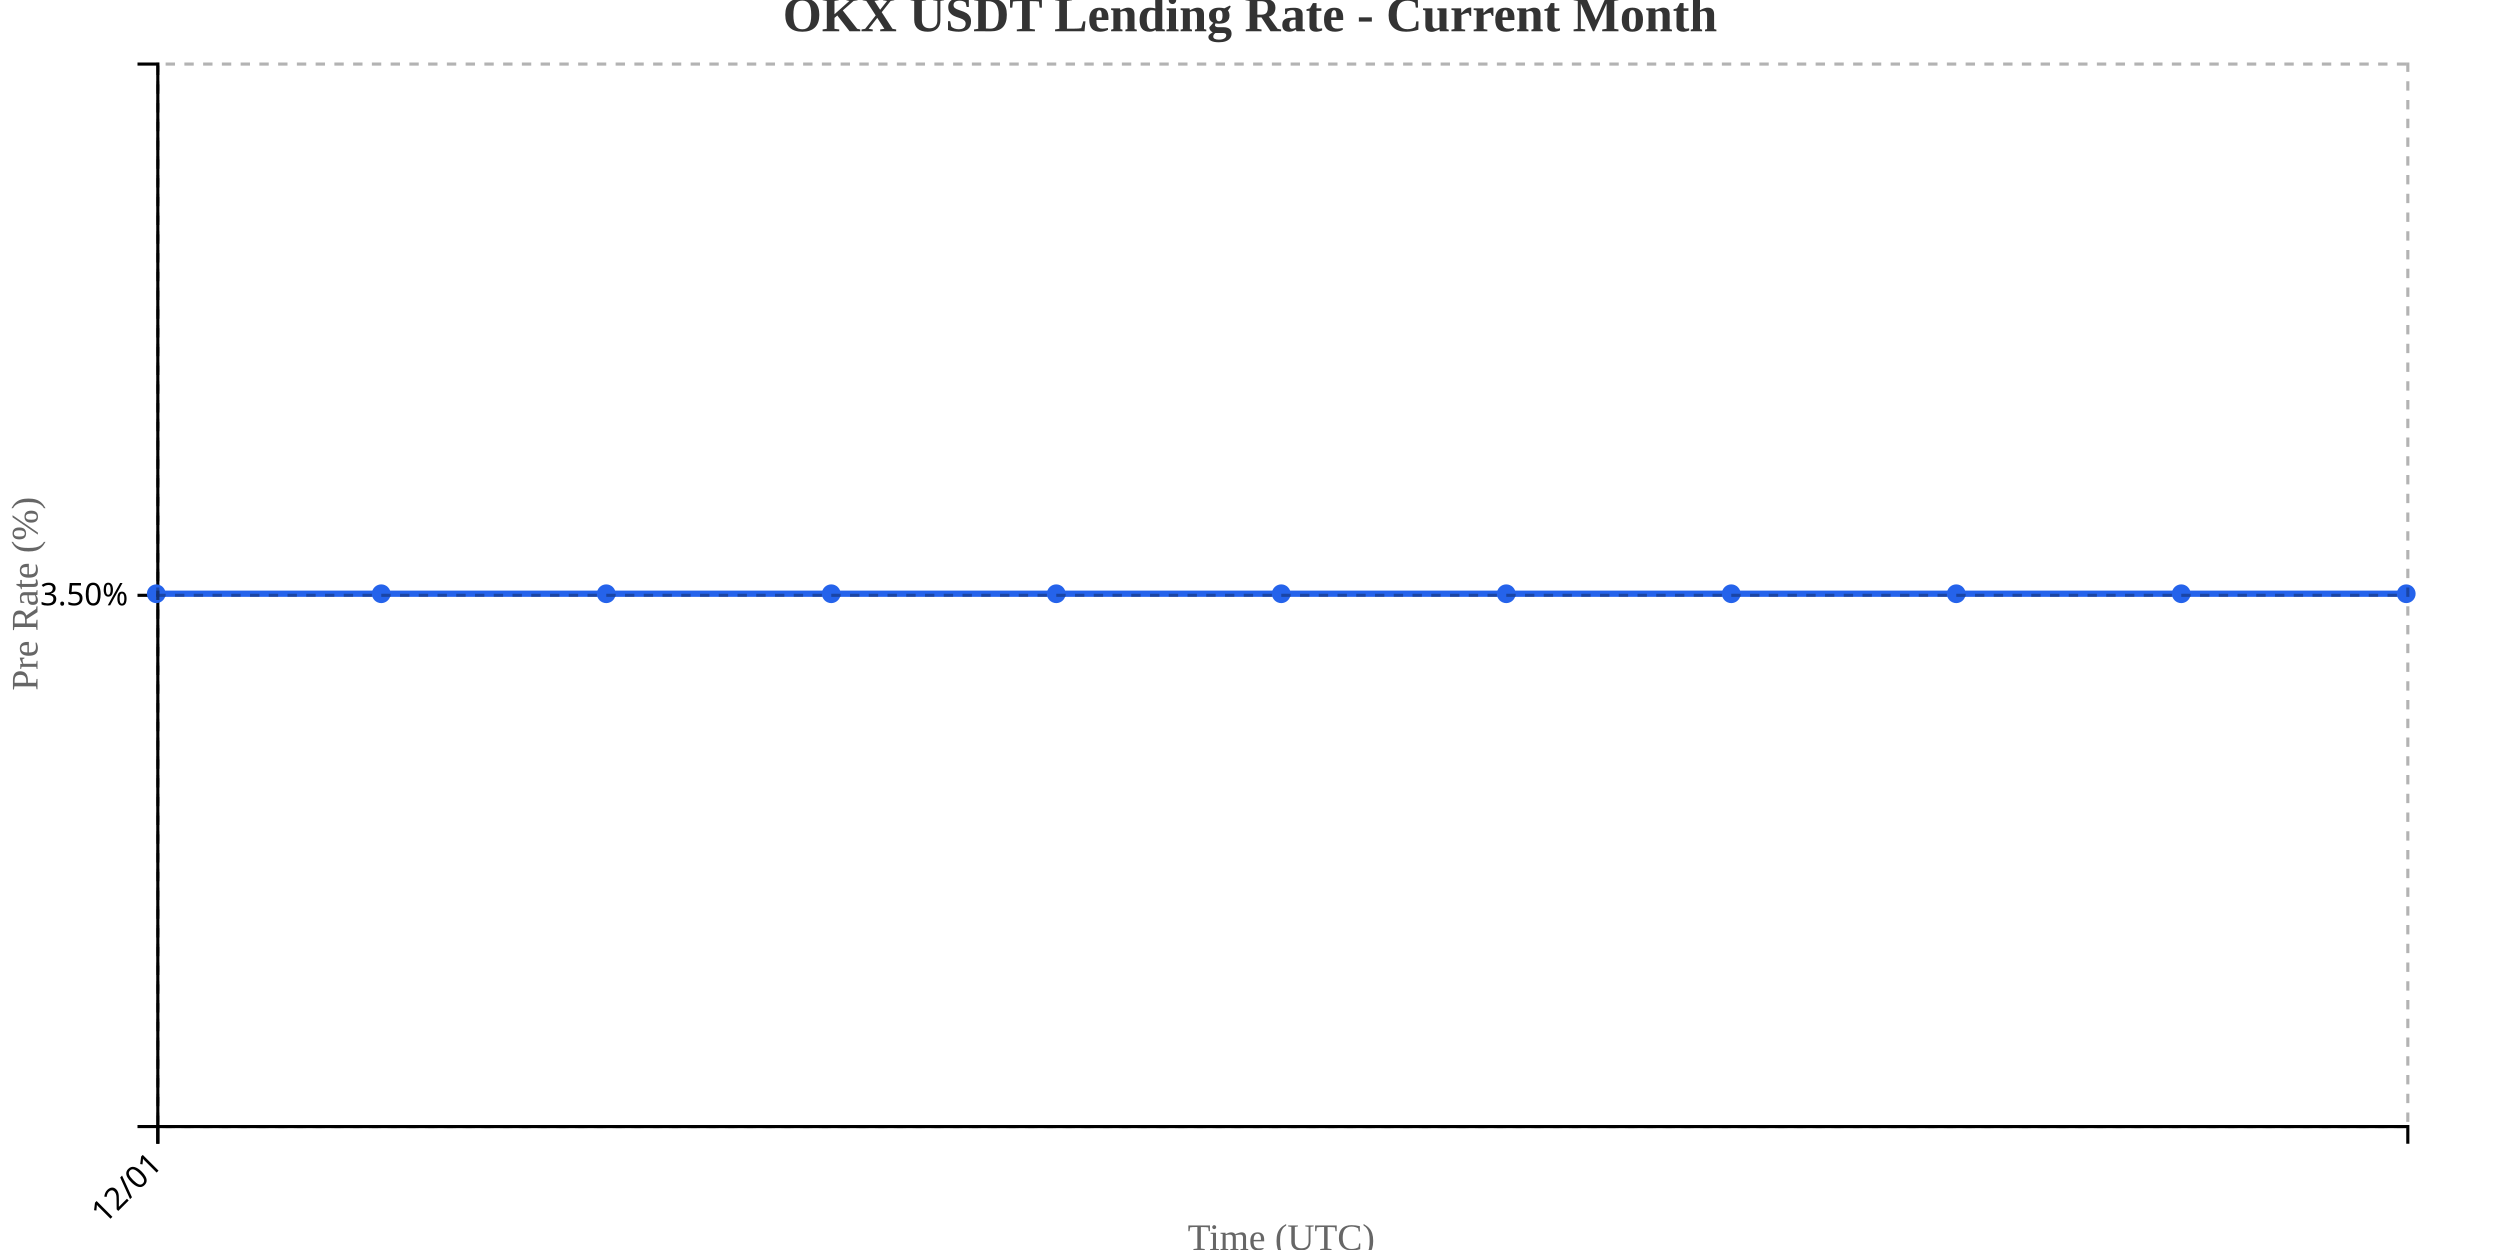
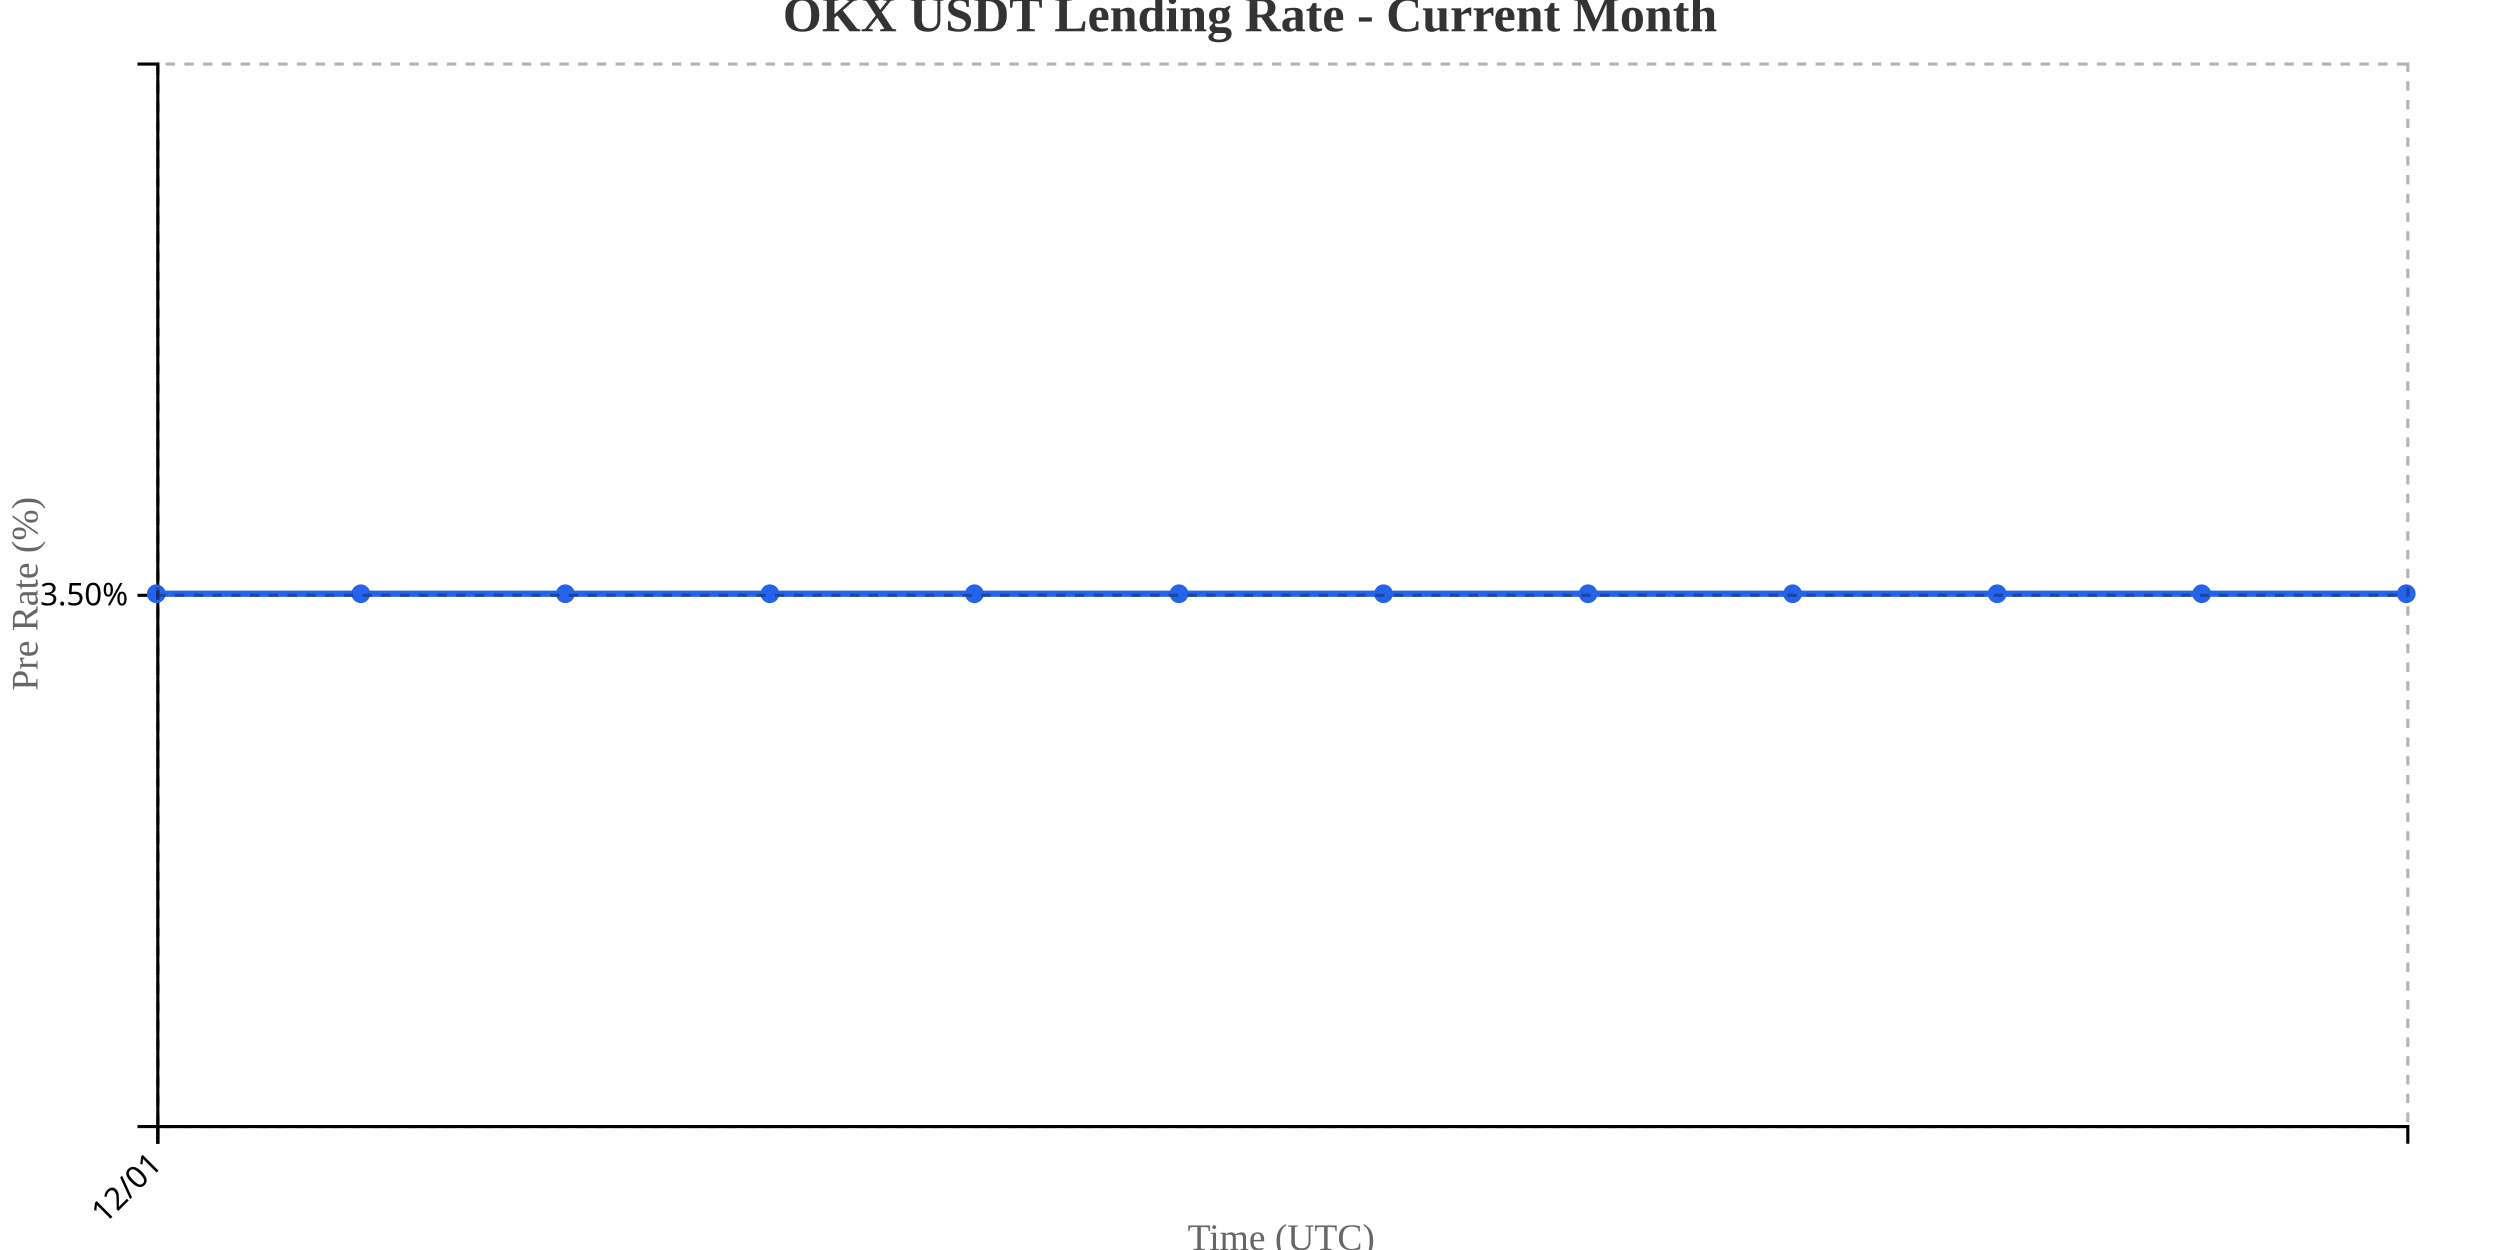
<svg xmlns="http://www.w3.org/2000/svg" width="800" height="400">
  <g transform="translate(50,20)">
    <g transform="translate(0,340)" fill="none" font-size="10" font-family="sans-serif" text-anchor="middle">
      <path class="domain" stroke="currentColor" d="M0.5,6V0.5H720.5V6" />
      <g class="tick" opacity="1" transform="translate(0.5,0)">
        <line stroke="currentColor" y2="6" />
        <text fill="currentColor" y="9" dy=".15em" style="text-anchor: end;" dx="-.8em" transform="rotate(-45)">12/01</text>
      </g>
    </g>
    <g fill="none" font-size="10" font-family="sans-serif" text-anchor="end">
      <path class="domain" stroke="currentColor" d="M-6,340.5H0.5V0.5H-6" />
      <g class="tick" opacity="1" transform="translate(0,170.5)">
        <line stroke="currentColor" x2="-6" />
        <text fill="currentColor" x="-9" dy="0.32em">3.50%</text>
      </g>
    </g>
    <text transform="rotate(-90)" y="-50" x="-170" dy="1em" style="text-anchor: middle; font-size: 12px; fill: #666;">Pre Rate (%)</text>
    <text transform="translate(360, 380)" style="text-anchor: middle; font-size: 12px; fill: #666;">Time (UTC)</text>
-     <path fill="none" stroke="#2563eb" stroke-width="2" d="M0,170C24,170,48,170,72,170C96,170,120,170,144,170C168,170,192,170,216,170C240,170,264,170,288,170C312,170,336,170,360,170C384,170,408,170,432,170C456,170,480,170,504,170C528,170,552,170,576,170C600,170,624,170,648,170C672,170,696,170,720,170" />
+     <path fill="none" stroke="#2563eb" stroke-width="2" d="M0,170C21.818,170,43.636,170,65.455,170C87.273,170,109.091,170,130.909,170C152.727,170,174.545,170,196.364,170C218.182,170,240,170,261.818,170C283.636,170,305.455,170,327.273,170C349.091,170,370.909,170,392.727,170C414.545,170,436.364,170,458.182,170C480,170,501.818,170,523.636,170C545.455,170,567.273,170,589.091,170C610.909,170,632.727,170,654.545,170C676.364,170,698.182,170,720,170" />
    <circle class="dot" cx="0" cy="170" r="3" fill="#2563eb" />
-     <circle class="dot" cx="72" cy="170" r="3" fill="#2563eb" />
-     <circle class="dot" cx="144" cy="170" r="3" fill="#2563eb" />
-     <circle class="dot" cx="216" cy="170" r="3" fill="#2563eb" />
-     <circle class="dot" cx="288" cy="170" r="3" fill="#2563eb" />
-     <circle class="dot" cx="360" cy="170" r="3" fill="#2563eb" />
-     <circle class="dot" cx="432" cy="170" r="3" fill="#2563eb" />
-     <circle class="dot" cx="504" cy="170" r="3" fill="#2563eb" />
-     <circle class="dot" cx="576" cy="170" r="3" fill="#2563eb" />
-     <circle class="dot" cx="648" cy="170" r="3" fill="#2563eb" />
+     <circle class="dot" cx="65.455" cy="170" r="3" fill="#2563eb" />
+     <circle class="dot" cx="130.909" cy="170" r="3" fill="#2563eb" />
+     <circle class="dot" cx="196.364" cy="170" r="3" fill="#2563eb" />
+     <circle class="dot" cx="261.818" cy="170" r="3" fill="#2563eb" />
+     <circle class="dot" cx="327.273" cy="170" r="3" fill="#2563eb" />
+     <circle class="dot" cx="392.727" cy="170" r="3" fill="#2563eb" />
+     <circle class="dot" cx="458.182" cy="170" r="3" fill="#2563eb" />
+     <circle class="dot" cx="523.636" cy="170" r="3" fill="#2563eb" />
+     <circle class="dot" cx="589.091" cy="170" r="3" fill="#2563eb" />
+     <circle class="dot" cx="654.545" cy="170" r="3" fill="#2563eb" />
    <circle class="dot" cx="720" cy="170" r="3" fill="#2563eb" />
    <g class="grid" transform="translate(0,340)" fill="none" font-size="10" font-family="sans-serif" text-anchor="middle" style="stroke-dasharray: 3,3; opacity: 0.3;">
      <path class="domain" stroke="currentColor" d="M0.5,-340V0.5H720.5V-340" />
      <g class="tick" opacity="1" transform="translate(0.5,0)">
        <line stroke="currentColor" y2="-340" />
        <text fill="currentColor" y="3" dy="0.71em" />
      </g>
    </g>
    <g class="grid" fill="none" font-size="10" font-family="sans-serif" text-anchor="end" style="stroke-dasharray: 3,3; opacity: 0.3;">
      <path class="domain" stroke="currentColor" d="M720,340.5H0.5V0.5H720" />
      <g class="tick" opacity="1" transform="translate(0,170.5)">
        <line stroke="currentColor" x2="720" />
        <text fill="currentColor" x="-3" dy="0.32em" />
      </g>
    </g>
  </g>
  <text x="400" y="10" text-anchor="middle" style="font-size: 16px; font-weight: bold; fill: #333;">OKX USDT Lending Rate - Current Month</text>
</svg>
